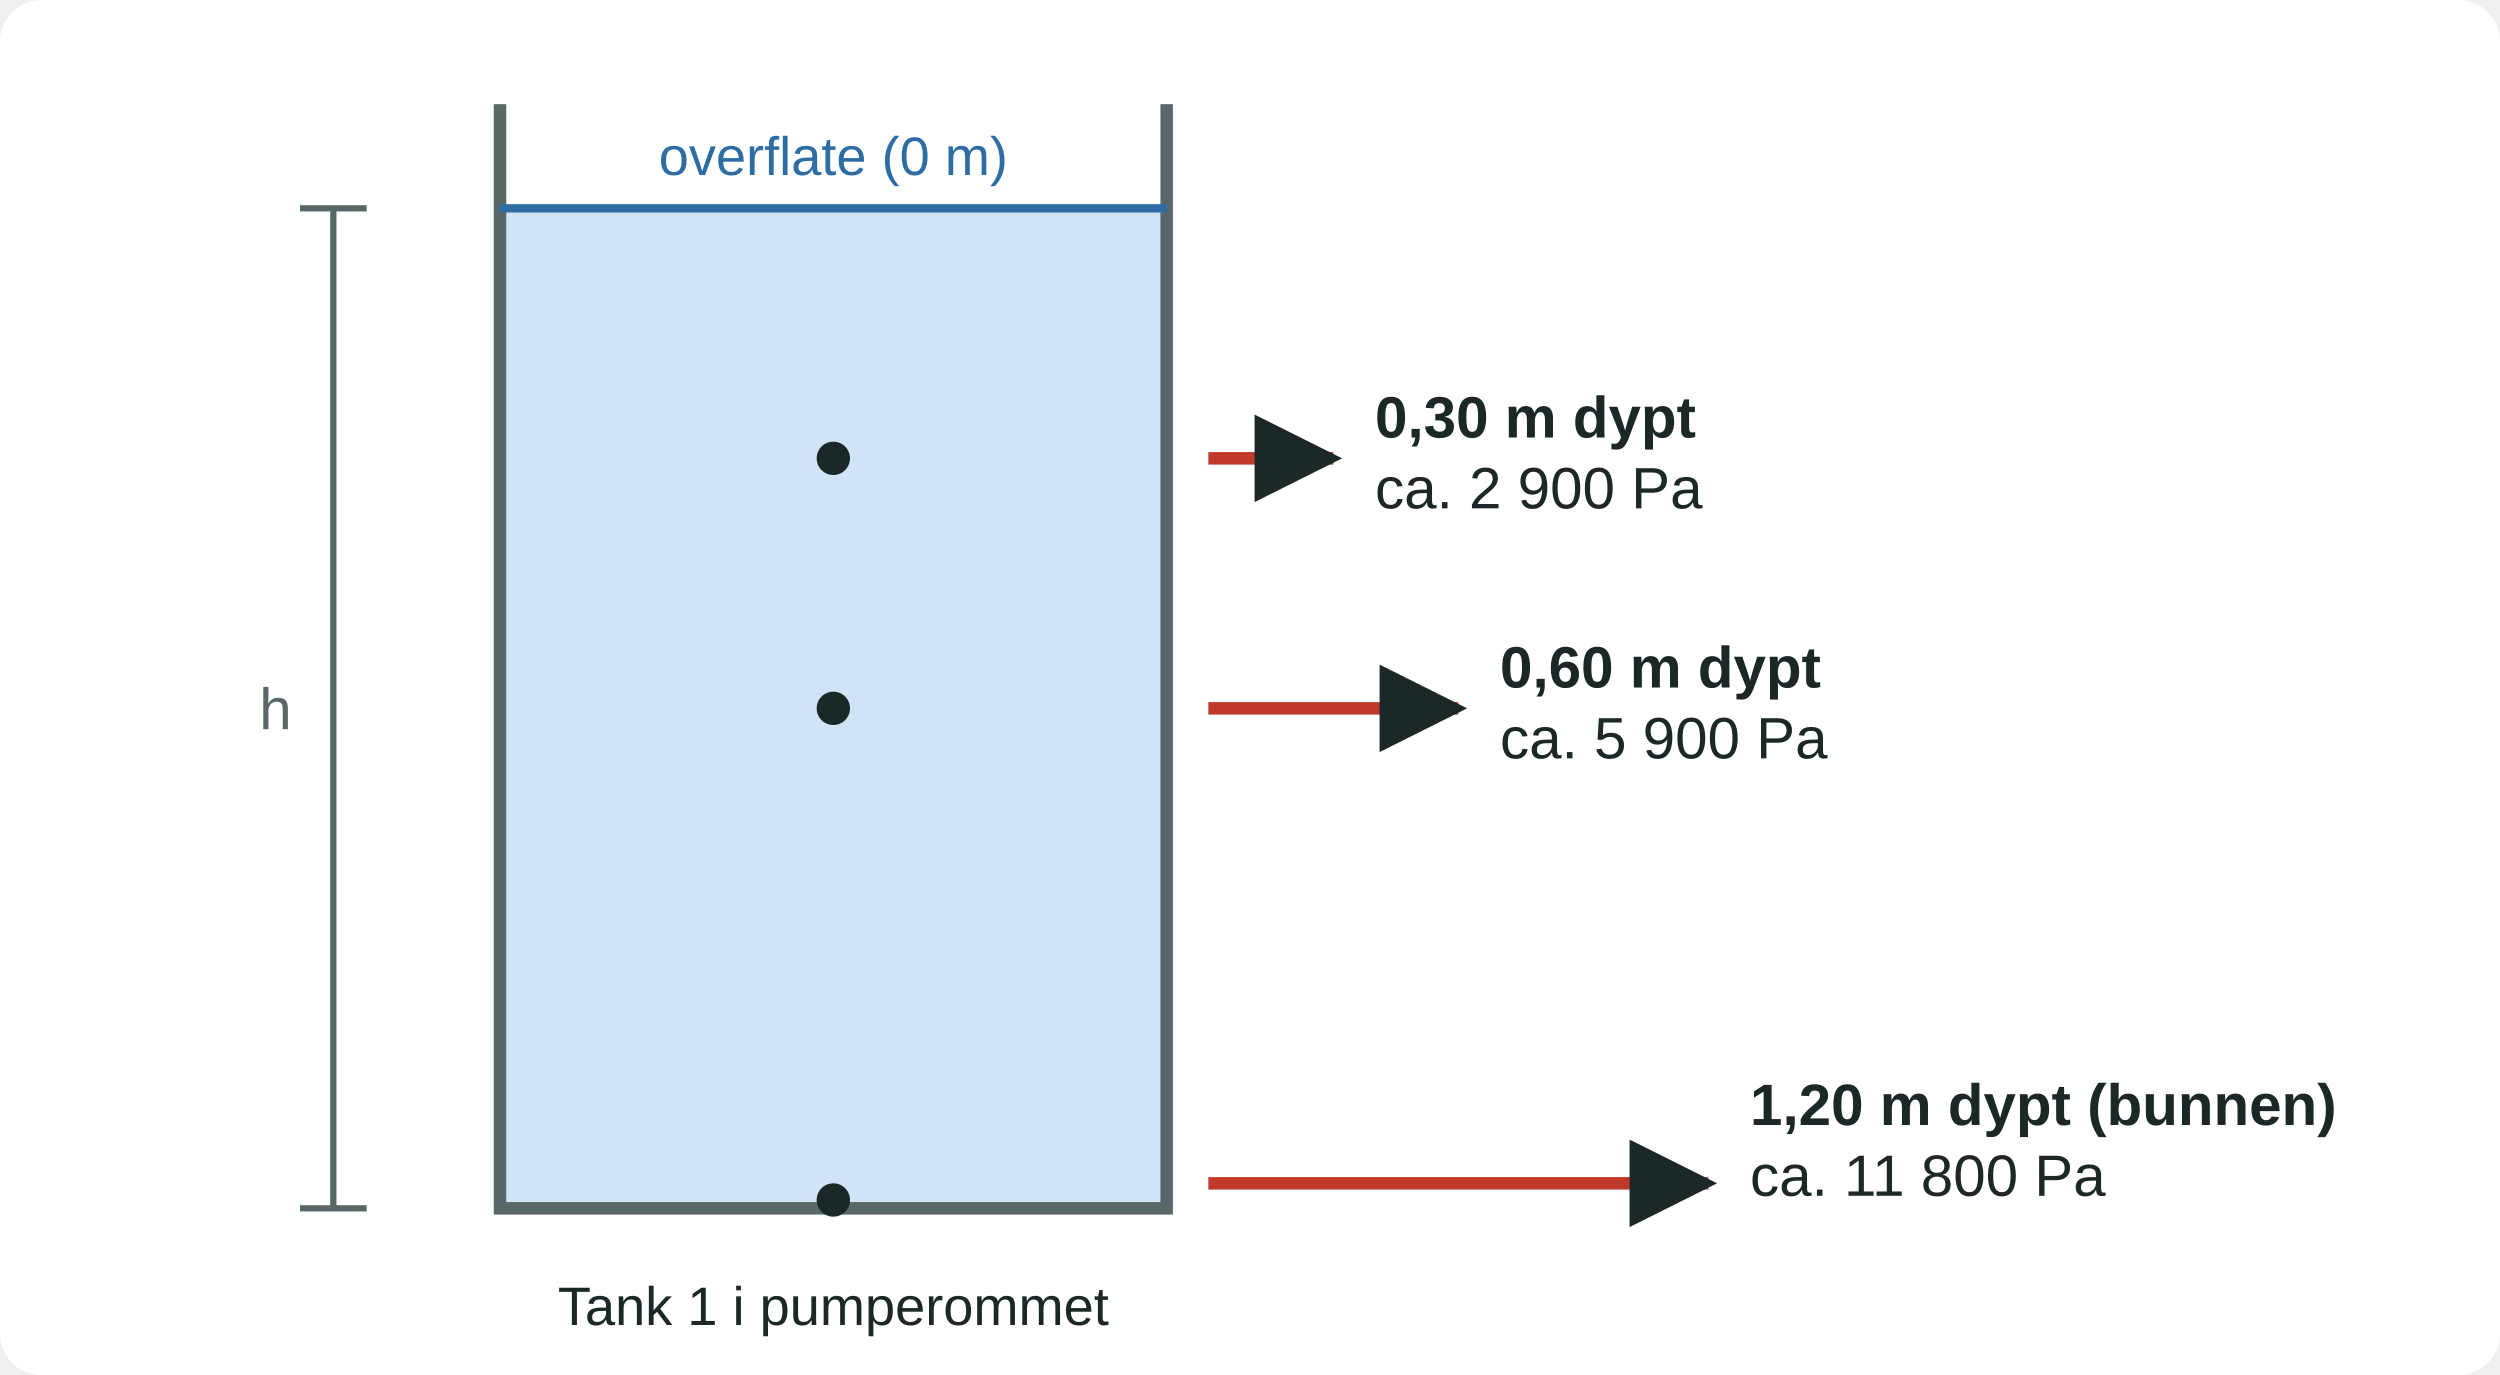
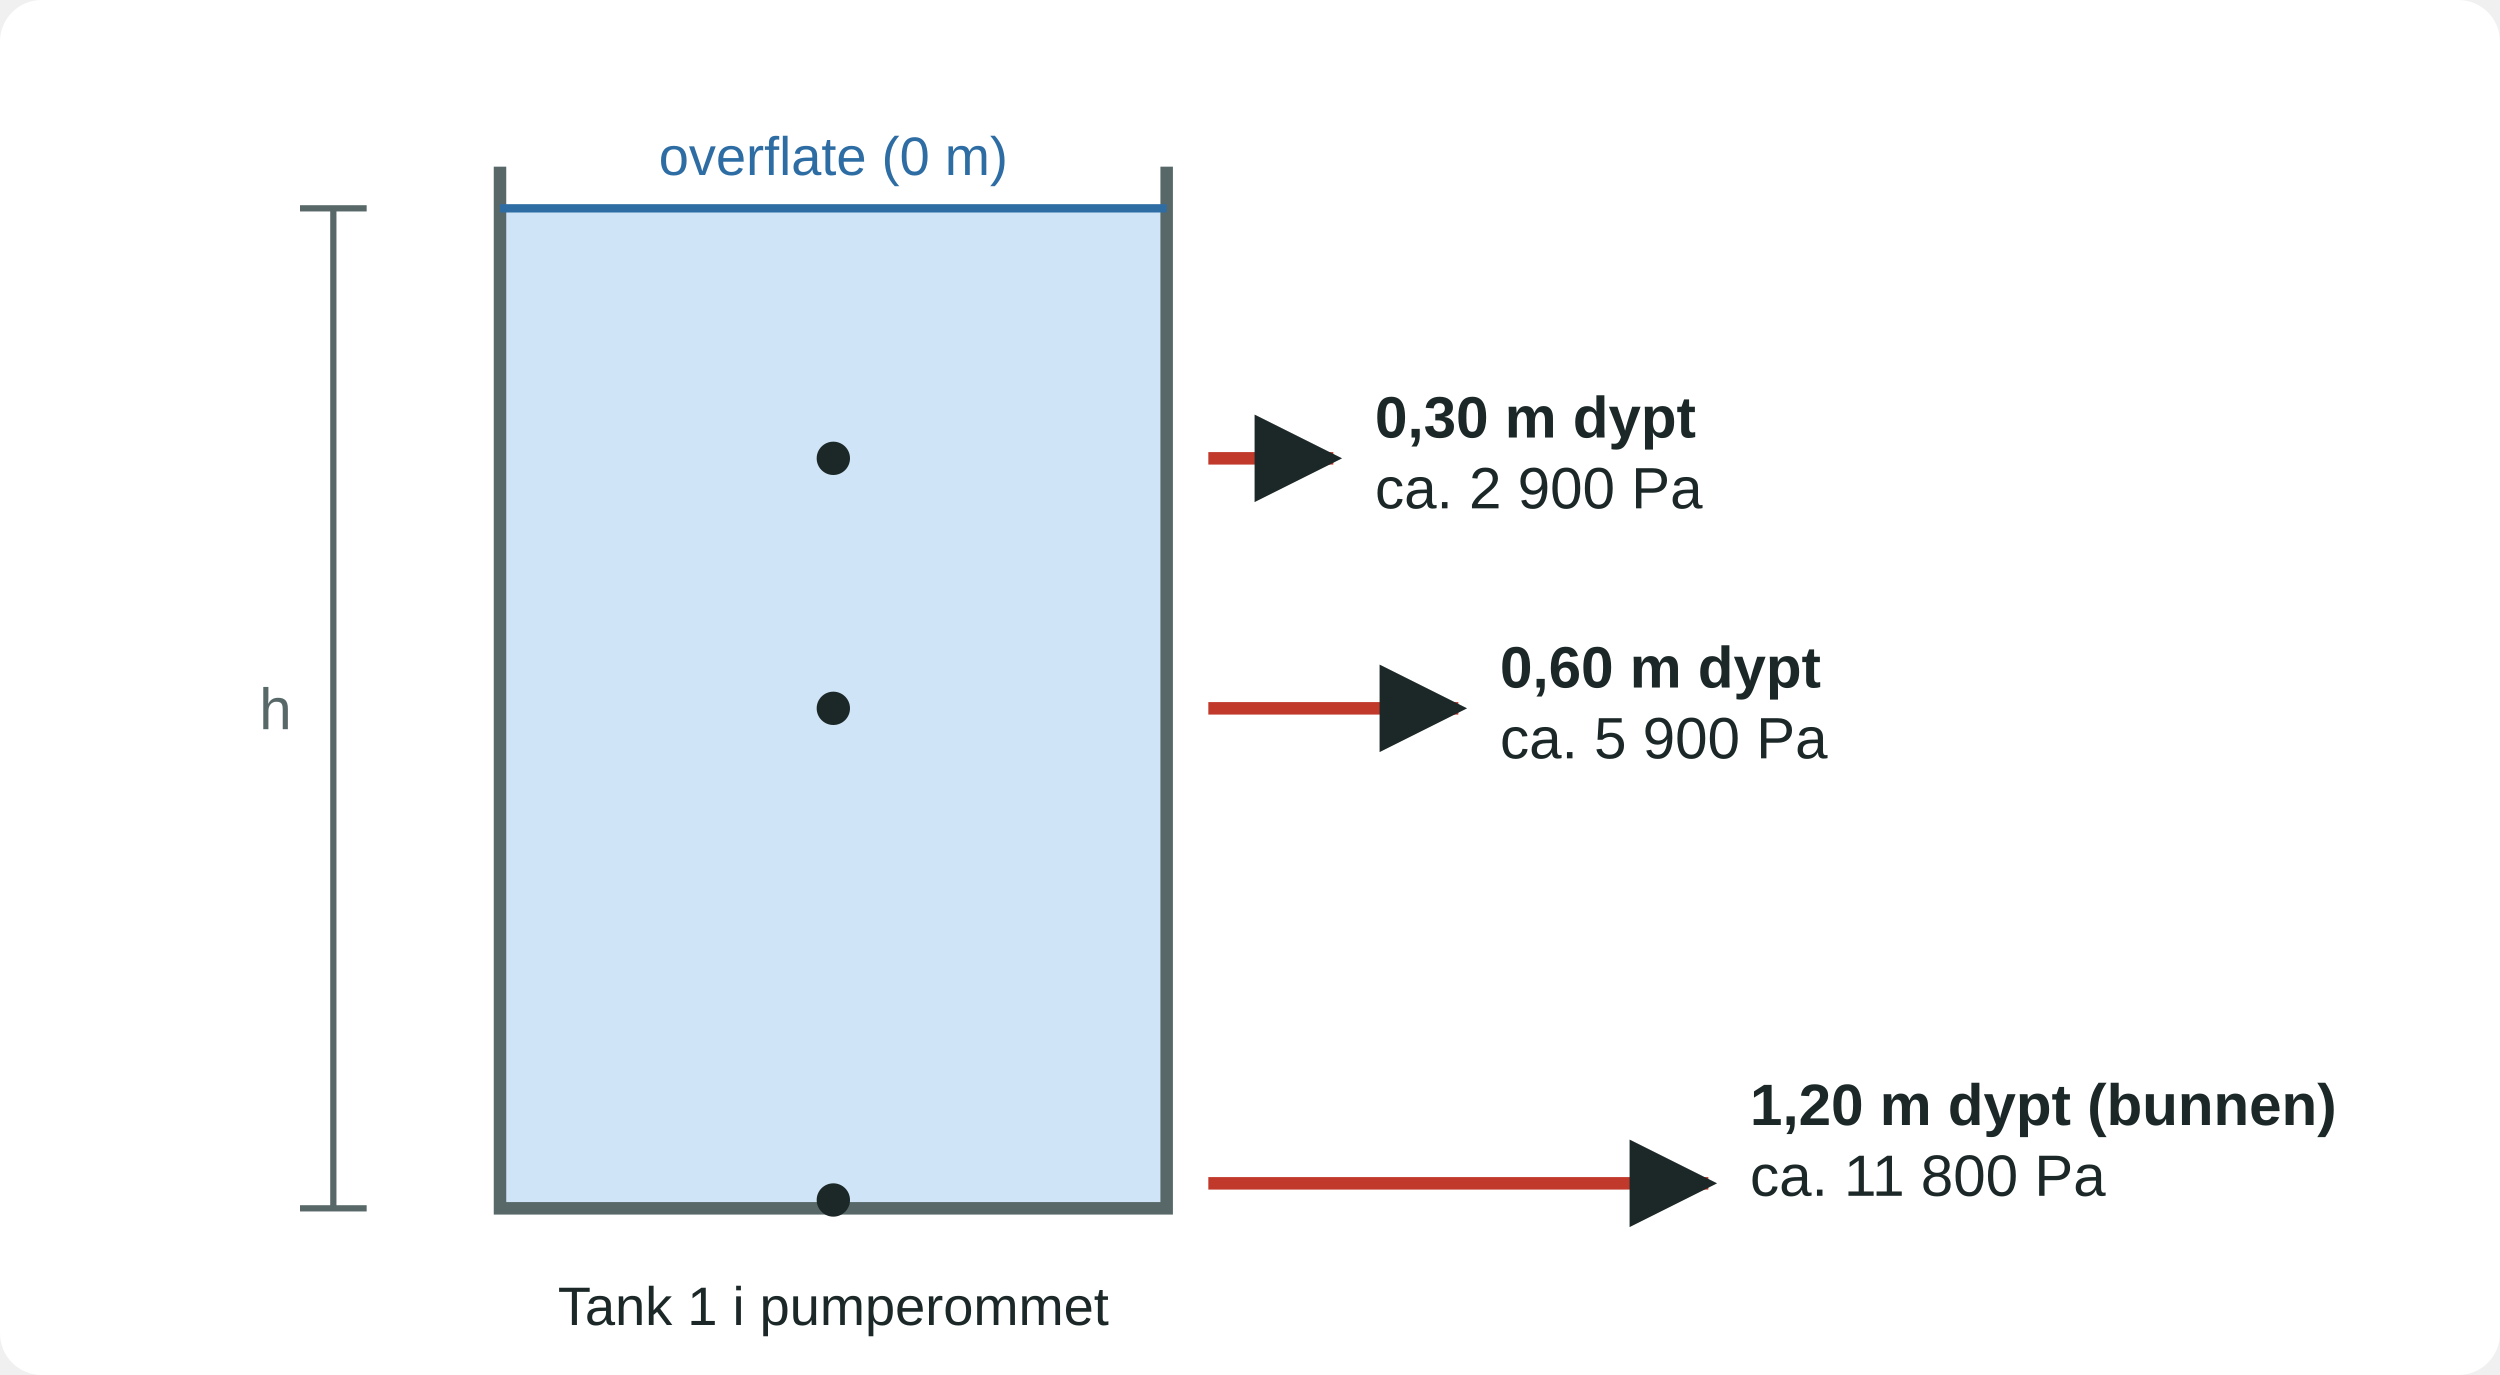
<svg xmlns="http://www.w3.org/2000/svg" viewBox="0 0 600 330" width="600" height="330" font-family="Segoe UI, Arial, sans-serif">
  <defs>
    <marker id="pil" viewBox="0 0 10 10" refX="9" refY="5" markerWidth="7" markerHeight="7" orient="auto">
      <path d="M0,0 L10,5 L0,10 z" fill="#1c2828" />
    </marker>
  </defs>
  <rect x="0" y="0" width="600" height="330" rx="10" fill="#ffffff" />
  <rect x="120" y="50" width="160" height="240" fill="#cfe4f7" />
-   <path d="M120,25 L120,290 L280,290 L280,25" fill="none" stroke="#586868" stroke-width="3" />
+   <path d="M120,40 L120,290 L280,290 L280,40" fill="none" stroke="#586868" stroke-width="3" />
  <line x1="120" y1="50" x2="280" y2="50" stroke="#2e6da4" stroke-width="2" />
  <text x="200" y="42" font-size="13" text-anchor="middle" fill="#2e6da4">overflate (0 m)</text>
  <text x="200" y="318" font-size="13" text-anchor="middle" fill="#1c2828">Tank 1 i pumperommet</text>
  <g fill="#1c2828">
    <circle cx="200" cy="110" r="4" />
    <circle cx="200" cy="170" r="4" />
    <circle cx="200" cy="288" r="4" />
  </g>
  <g stroke="#c0392b" stroke-width="3" marker-end="url(#pil)">
    <line x1="290" y1="110" x2="320" y2="110" />
    <line x1="290" y1="170" x2="350" y2="170" />
    <line x1="290" y1="284" x2="410" y2="284" />
  </g>
  <g font-size="14" fill="#1c2828">
    <text x="330" y="105" font-weight="bold">0,30 m dypt</text>
    <text x="330" y="122">ca. 2 900 Pa</text>
    <text x="360" y="165" font-weight="bold">0,60 m dypt</text>
    <text x="360" y="182">ca. 5 900 Pa</text>
    <text x="420" y="270" font-weight="bold">1,20 m dypt (bunnen)</text>
    <text x="420" y="287">ca. 11 800 Pa</text>
  </g>
  <g stroke="#586868" stroke-width="1.5">
    <line x1="80" y1="50" x2="80" y2="290" />
    <line x1="72" y1="50" x2="88" y2="50" />
    <line x1="72" y1="290" x2="88" y2="290" />
  </g>
  <text x="70" y="175" font-size="14" text-anchor="end" fill="#586868">h</text>
</svg>
